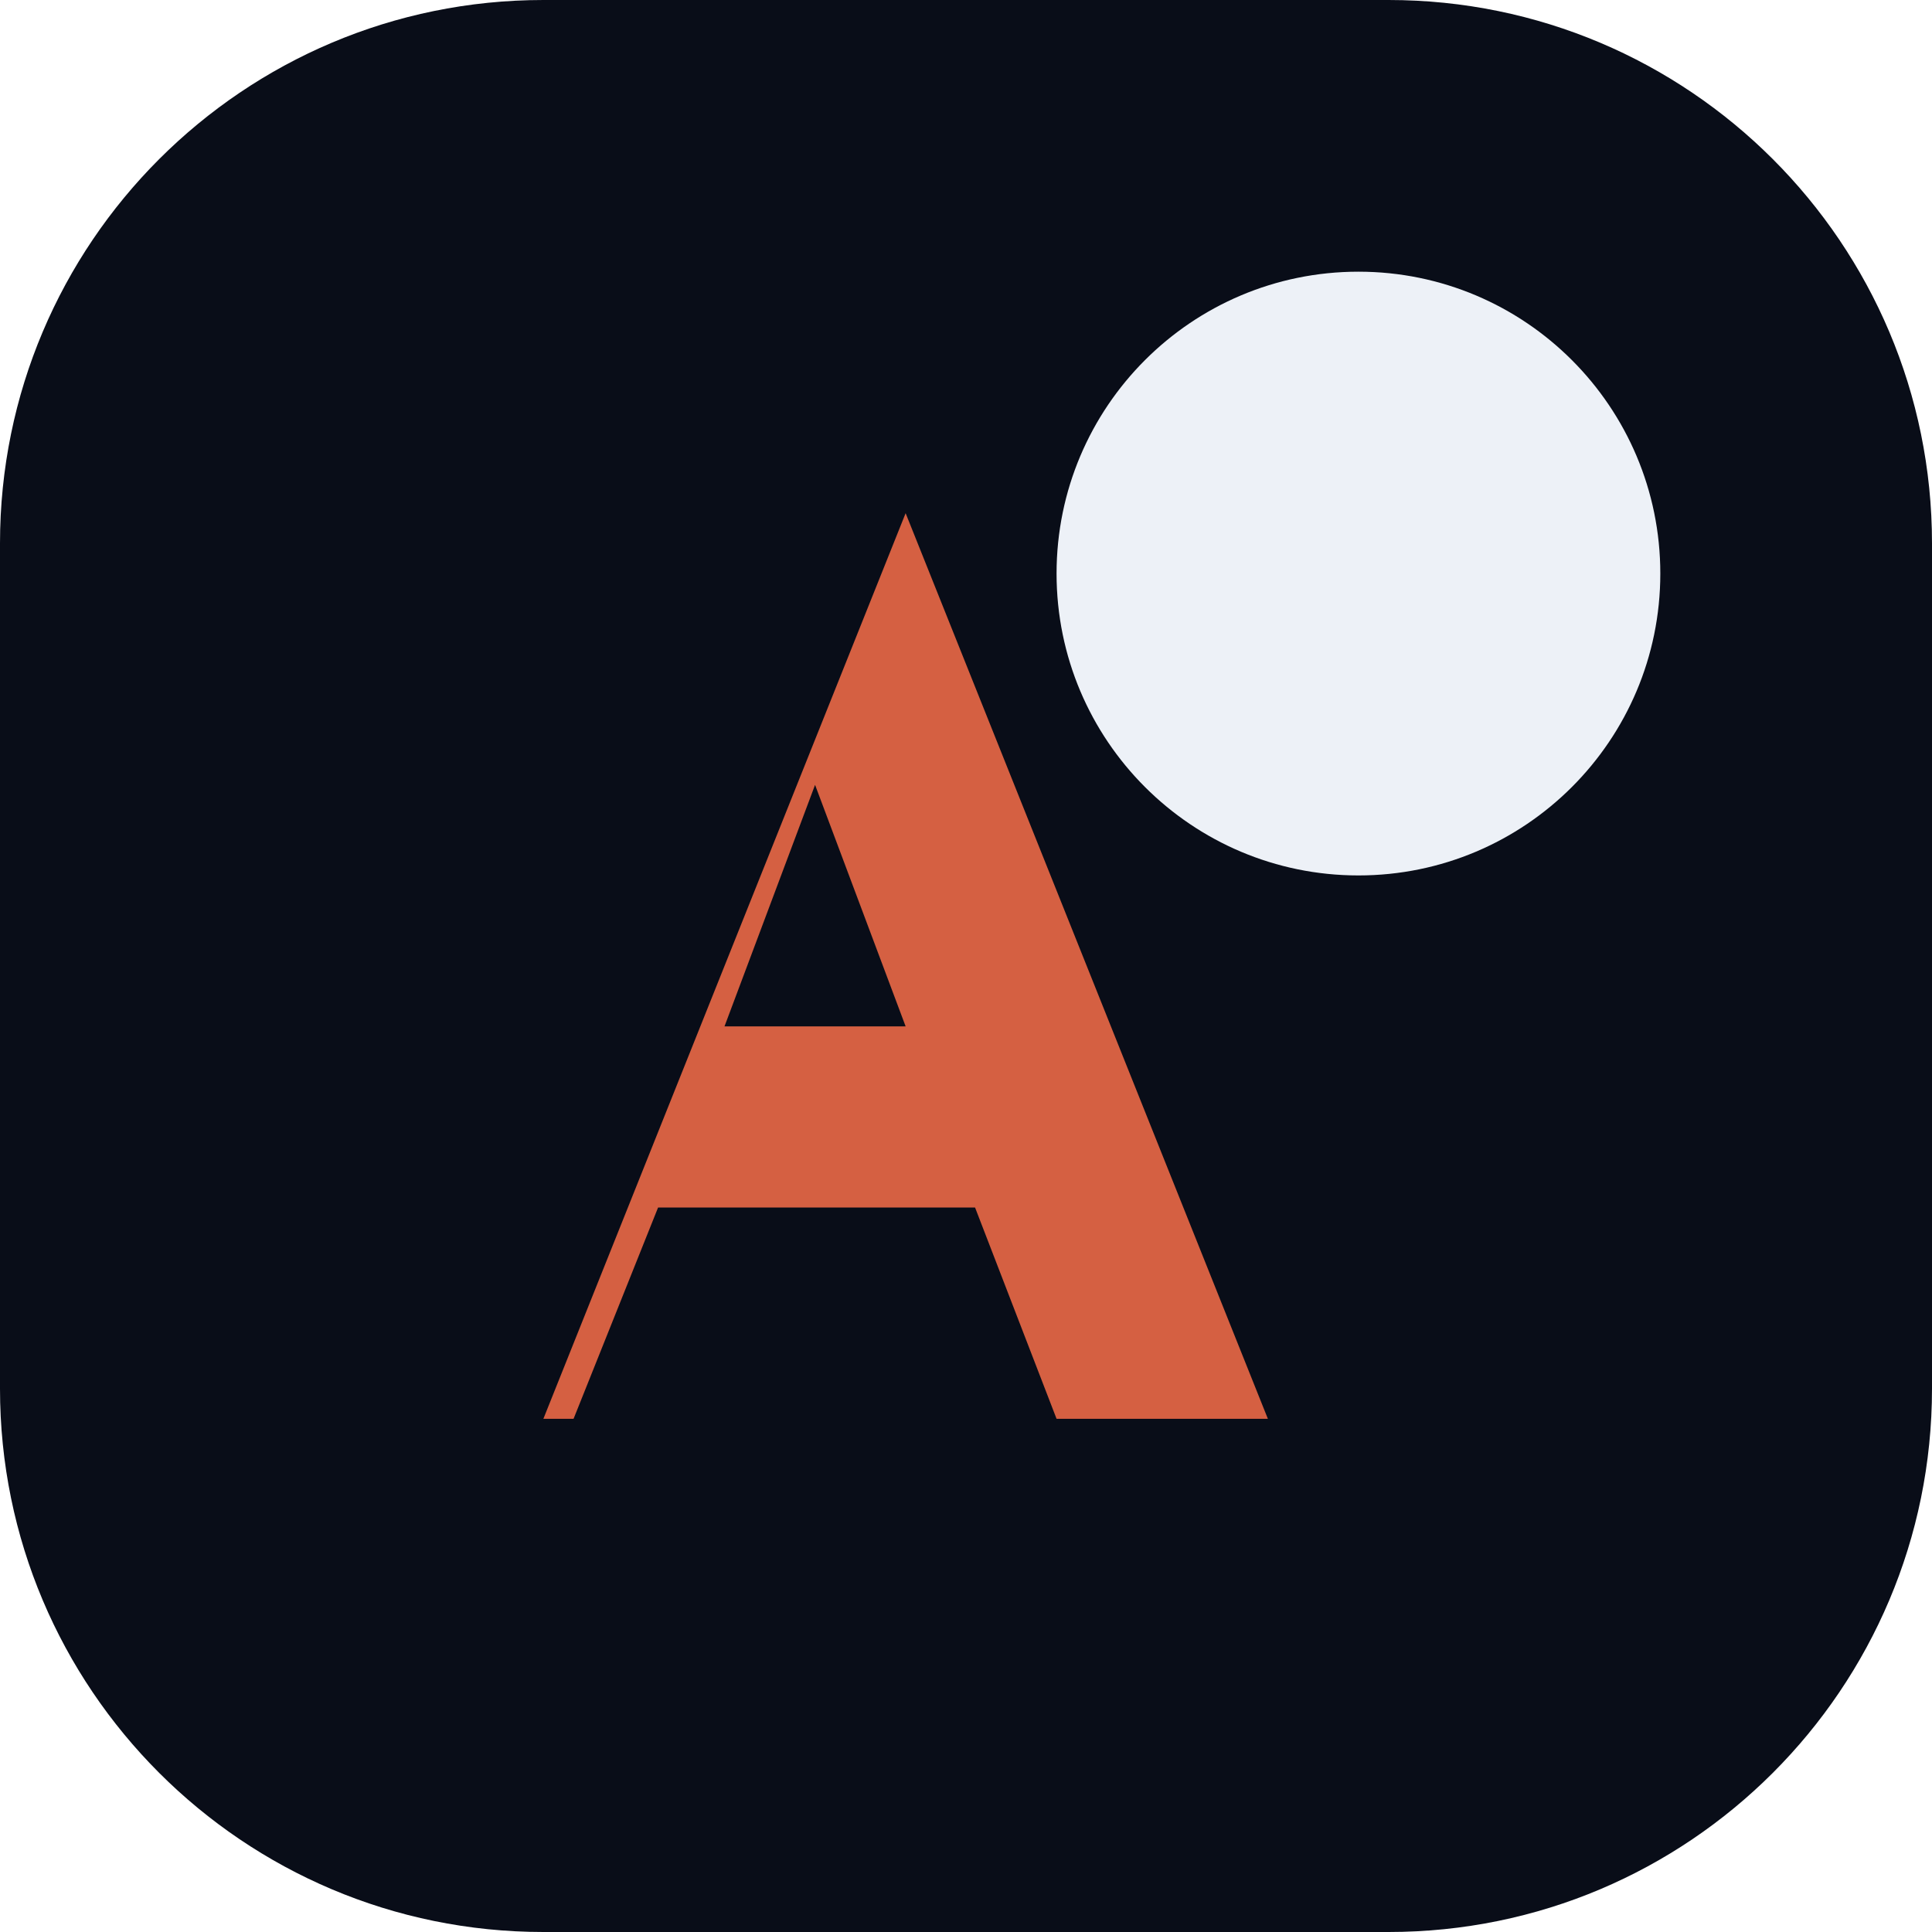
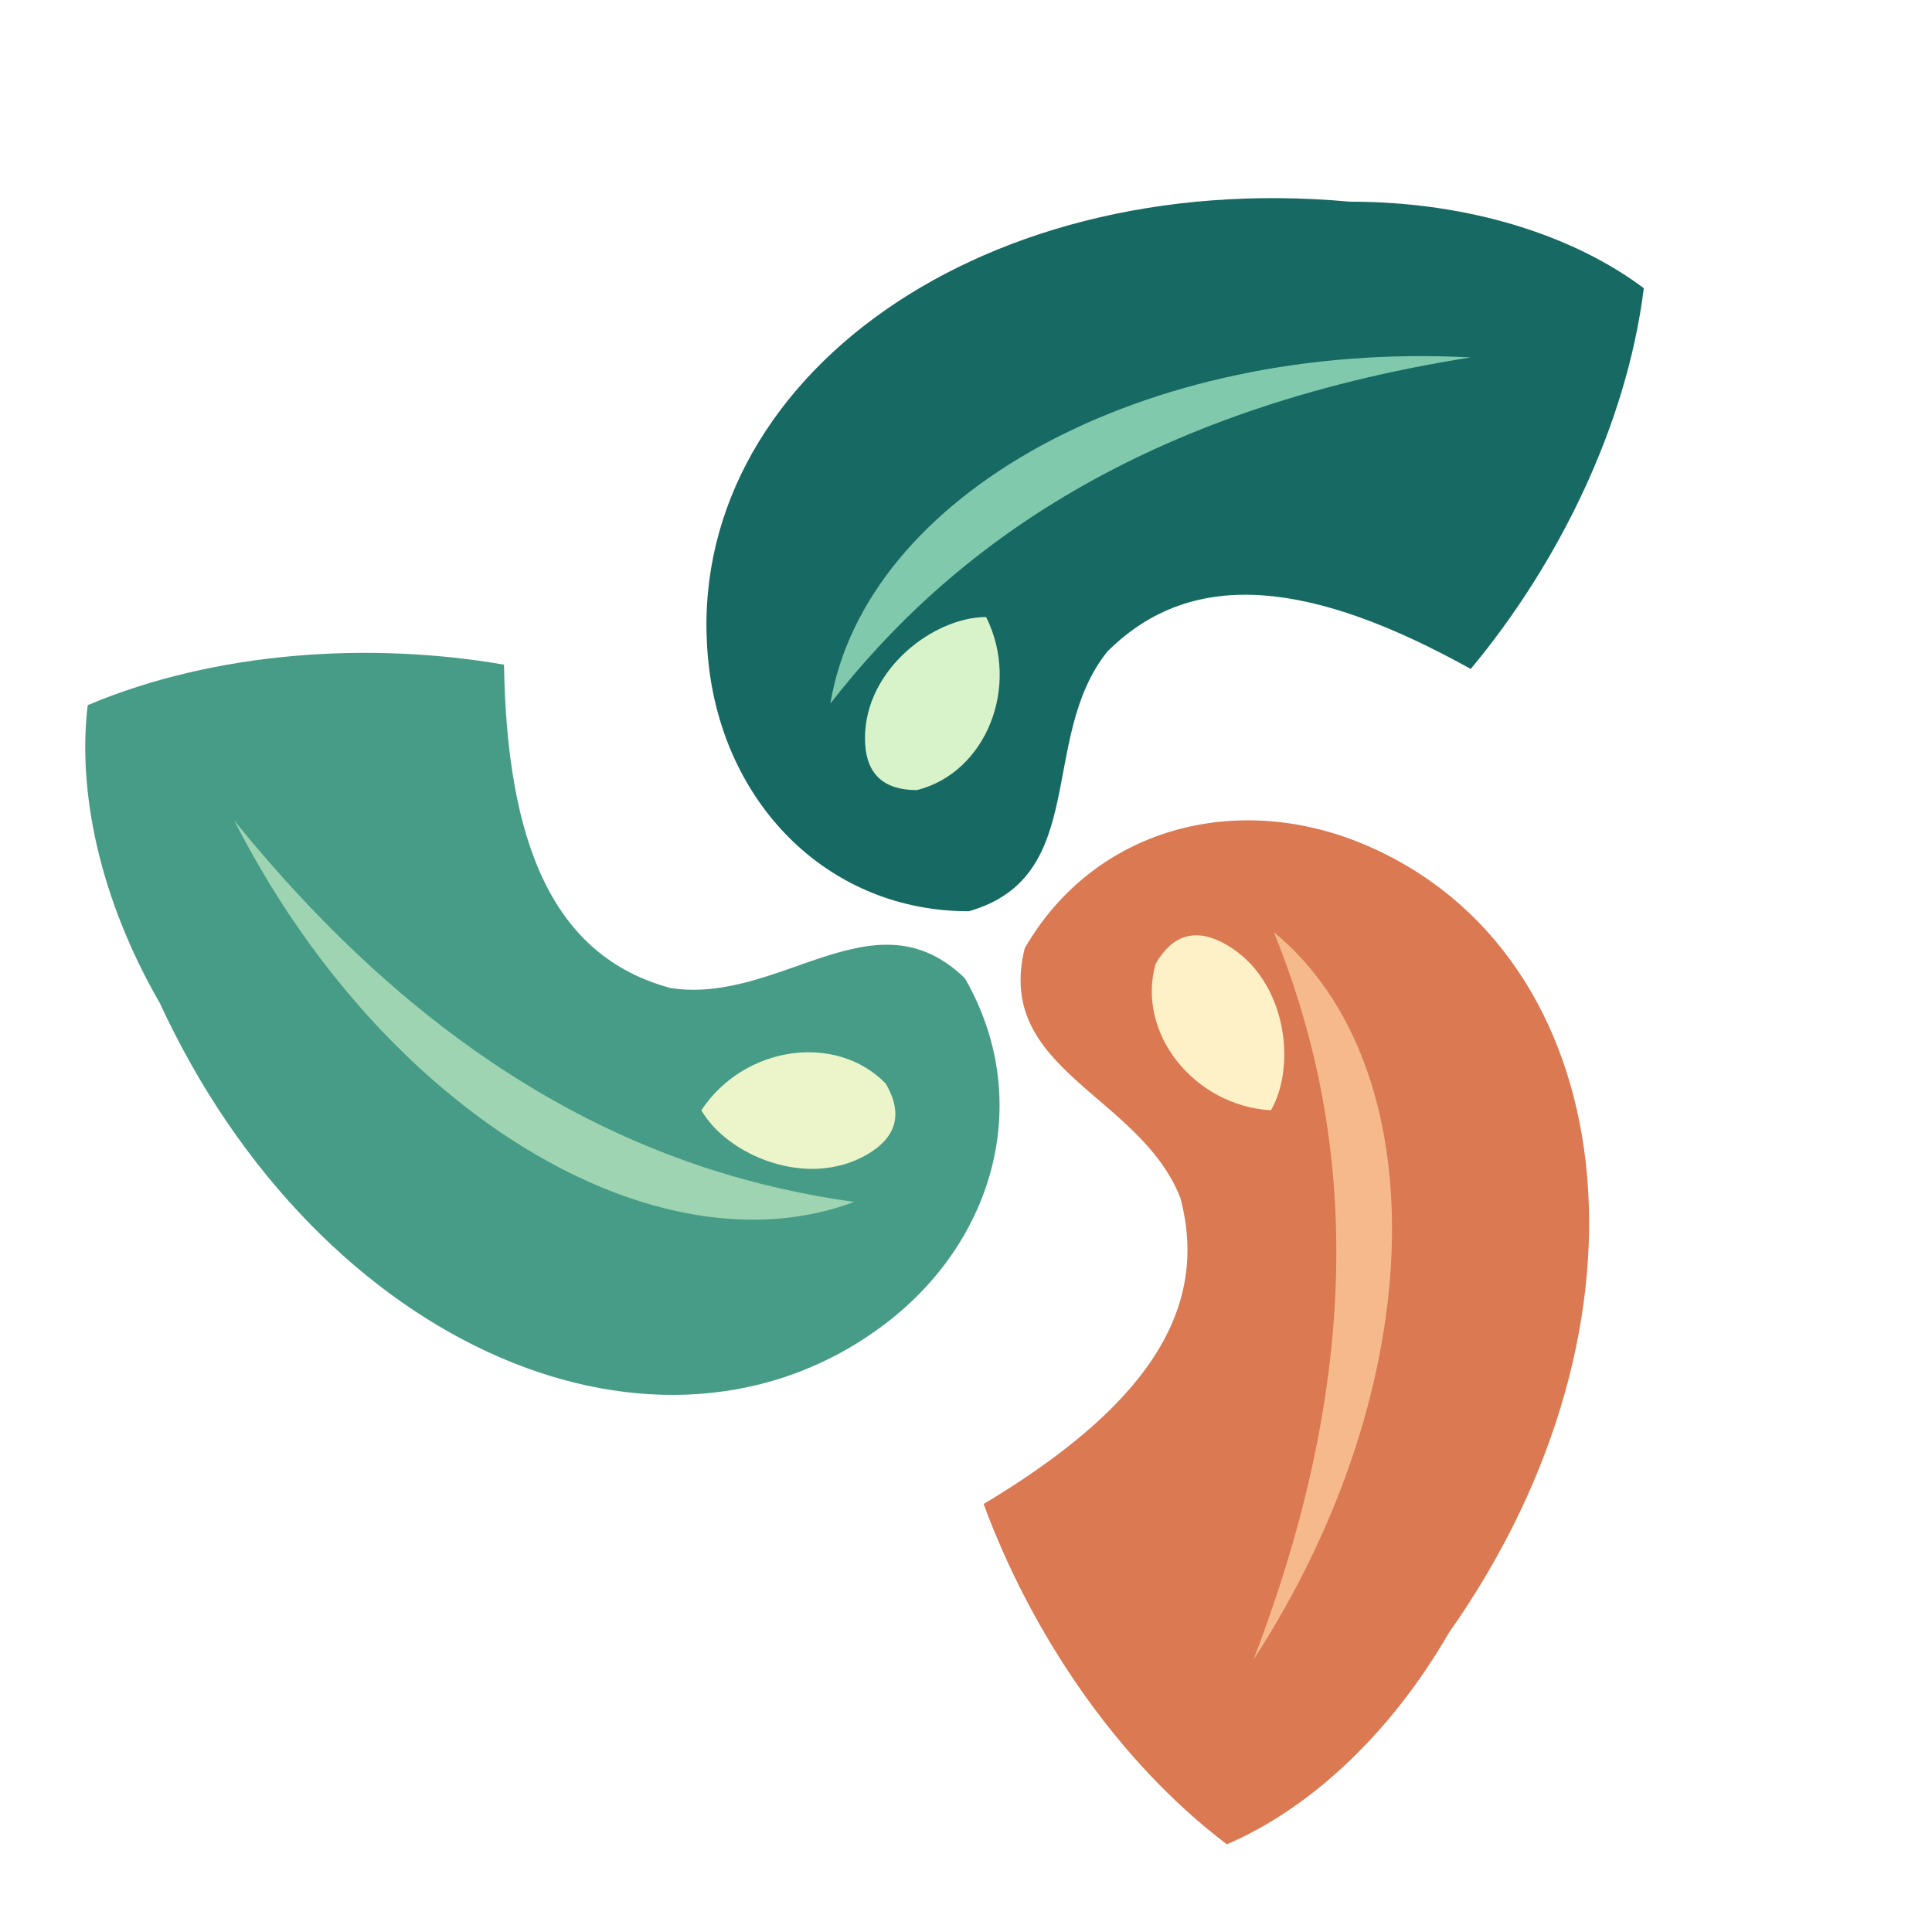
- <svg xmlns="http://www.w3.org/2000/svg" viewBox="0 0 64 64">
-   <rect width="64" height="64" rx="18" fill="#090d18" />
-   <circle cx="45" cy="19" r="10" fill="#edf1f7" />
-   <path d="M18 47 30 17l12 30h-7l-2.7-7H21.8L19 47h-1Zm6-13h6l-3-8-3 8Z" fill="#d56042" />
+ <svg xmlns="http://www.w3.org/2000/svg" xmlns:xlink="http://www.w3.org/1999/xlink" viewBox="0 0 96 96" width="96" height="96" role="img" aria-labelledby="title">
+   <defs>
+     <path id="wing" d="M47 46C39 46 33 40 32 32 30 16 47 3 69 5 76 5 82 7 86 10 85 18 81 26 76 32 67 27 60 26 55 31 51 36 54 44 47 46Z" />
+     <path id="vein" d="M39 34C41 22 57 13 76 14 57 17 46 25 39 34Z" />
+     <path id="nut" d="M41 36C41 32 45 29 48 29 50 33 48 38 44 39 42 39 41 38 41 36Z" />
+   </defs>
+   <g transform="translate(49 47) scale(.86) translate(-48 -48)">
+     <g fill="#176964">
+       <use xlink:href="#wing" />
+       <use xlink:href="#vein" fill="#80C9AC" />
+       <use xlink:href="#nut" fill="#D8F2C9" />
+     </g>
+     <g transform="rotate(120 48 48)" fill="#DA7952">
+       <use xlink:href="#wing" />
+       <use xlink:href="#vein" fill="#F6B98B" />
+       <use xlink:href="#nut" fill="#FFF1C7" />
+     </g>
+     <g transform="rotate(240 48 48)" fill="#469C86">
+       <use xlink:href="#wing" />
+       <use xlink:href="#vein" fill="#9ED4B1" />
+       <use xlink:href="#nut" fill="#EBF5C9" />
+     </g>
+   </g>
</svg>
